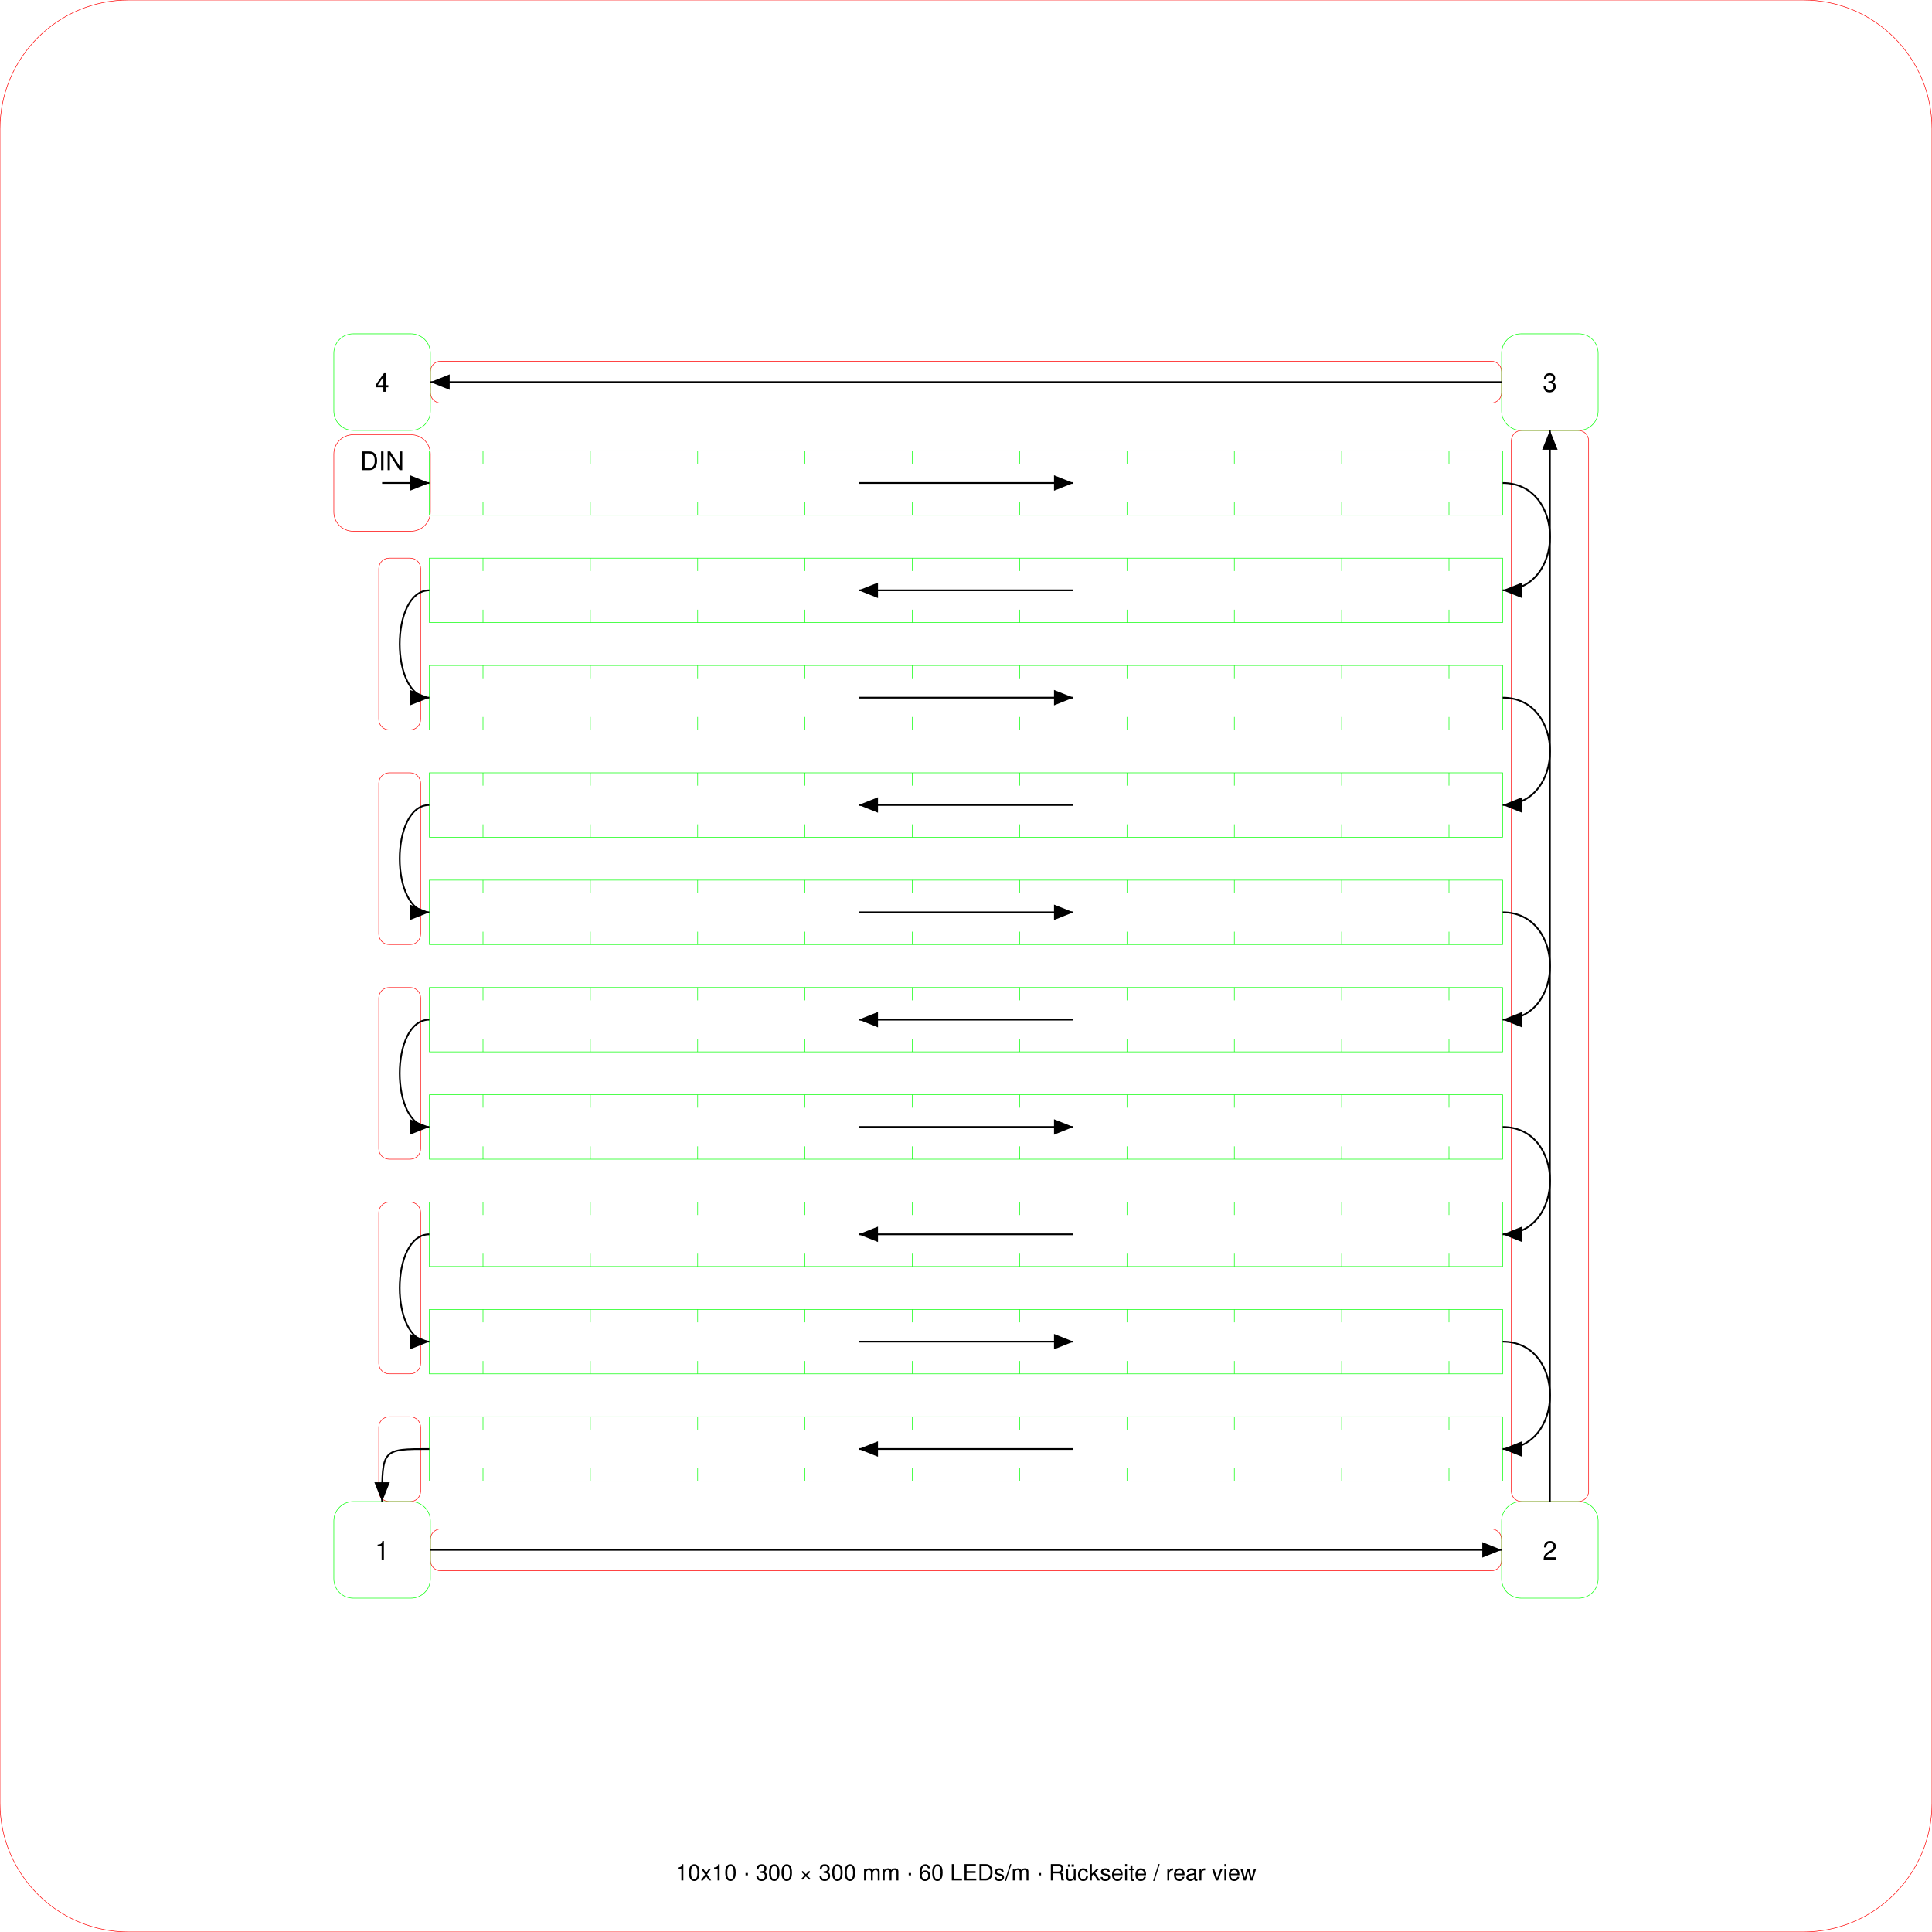
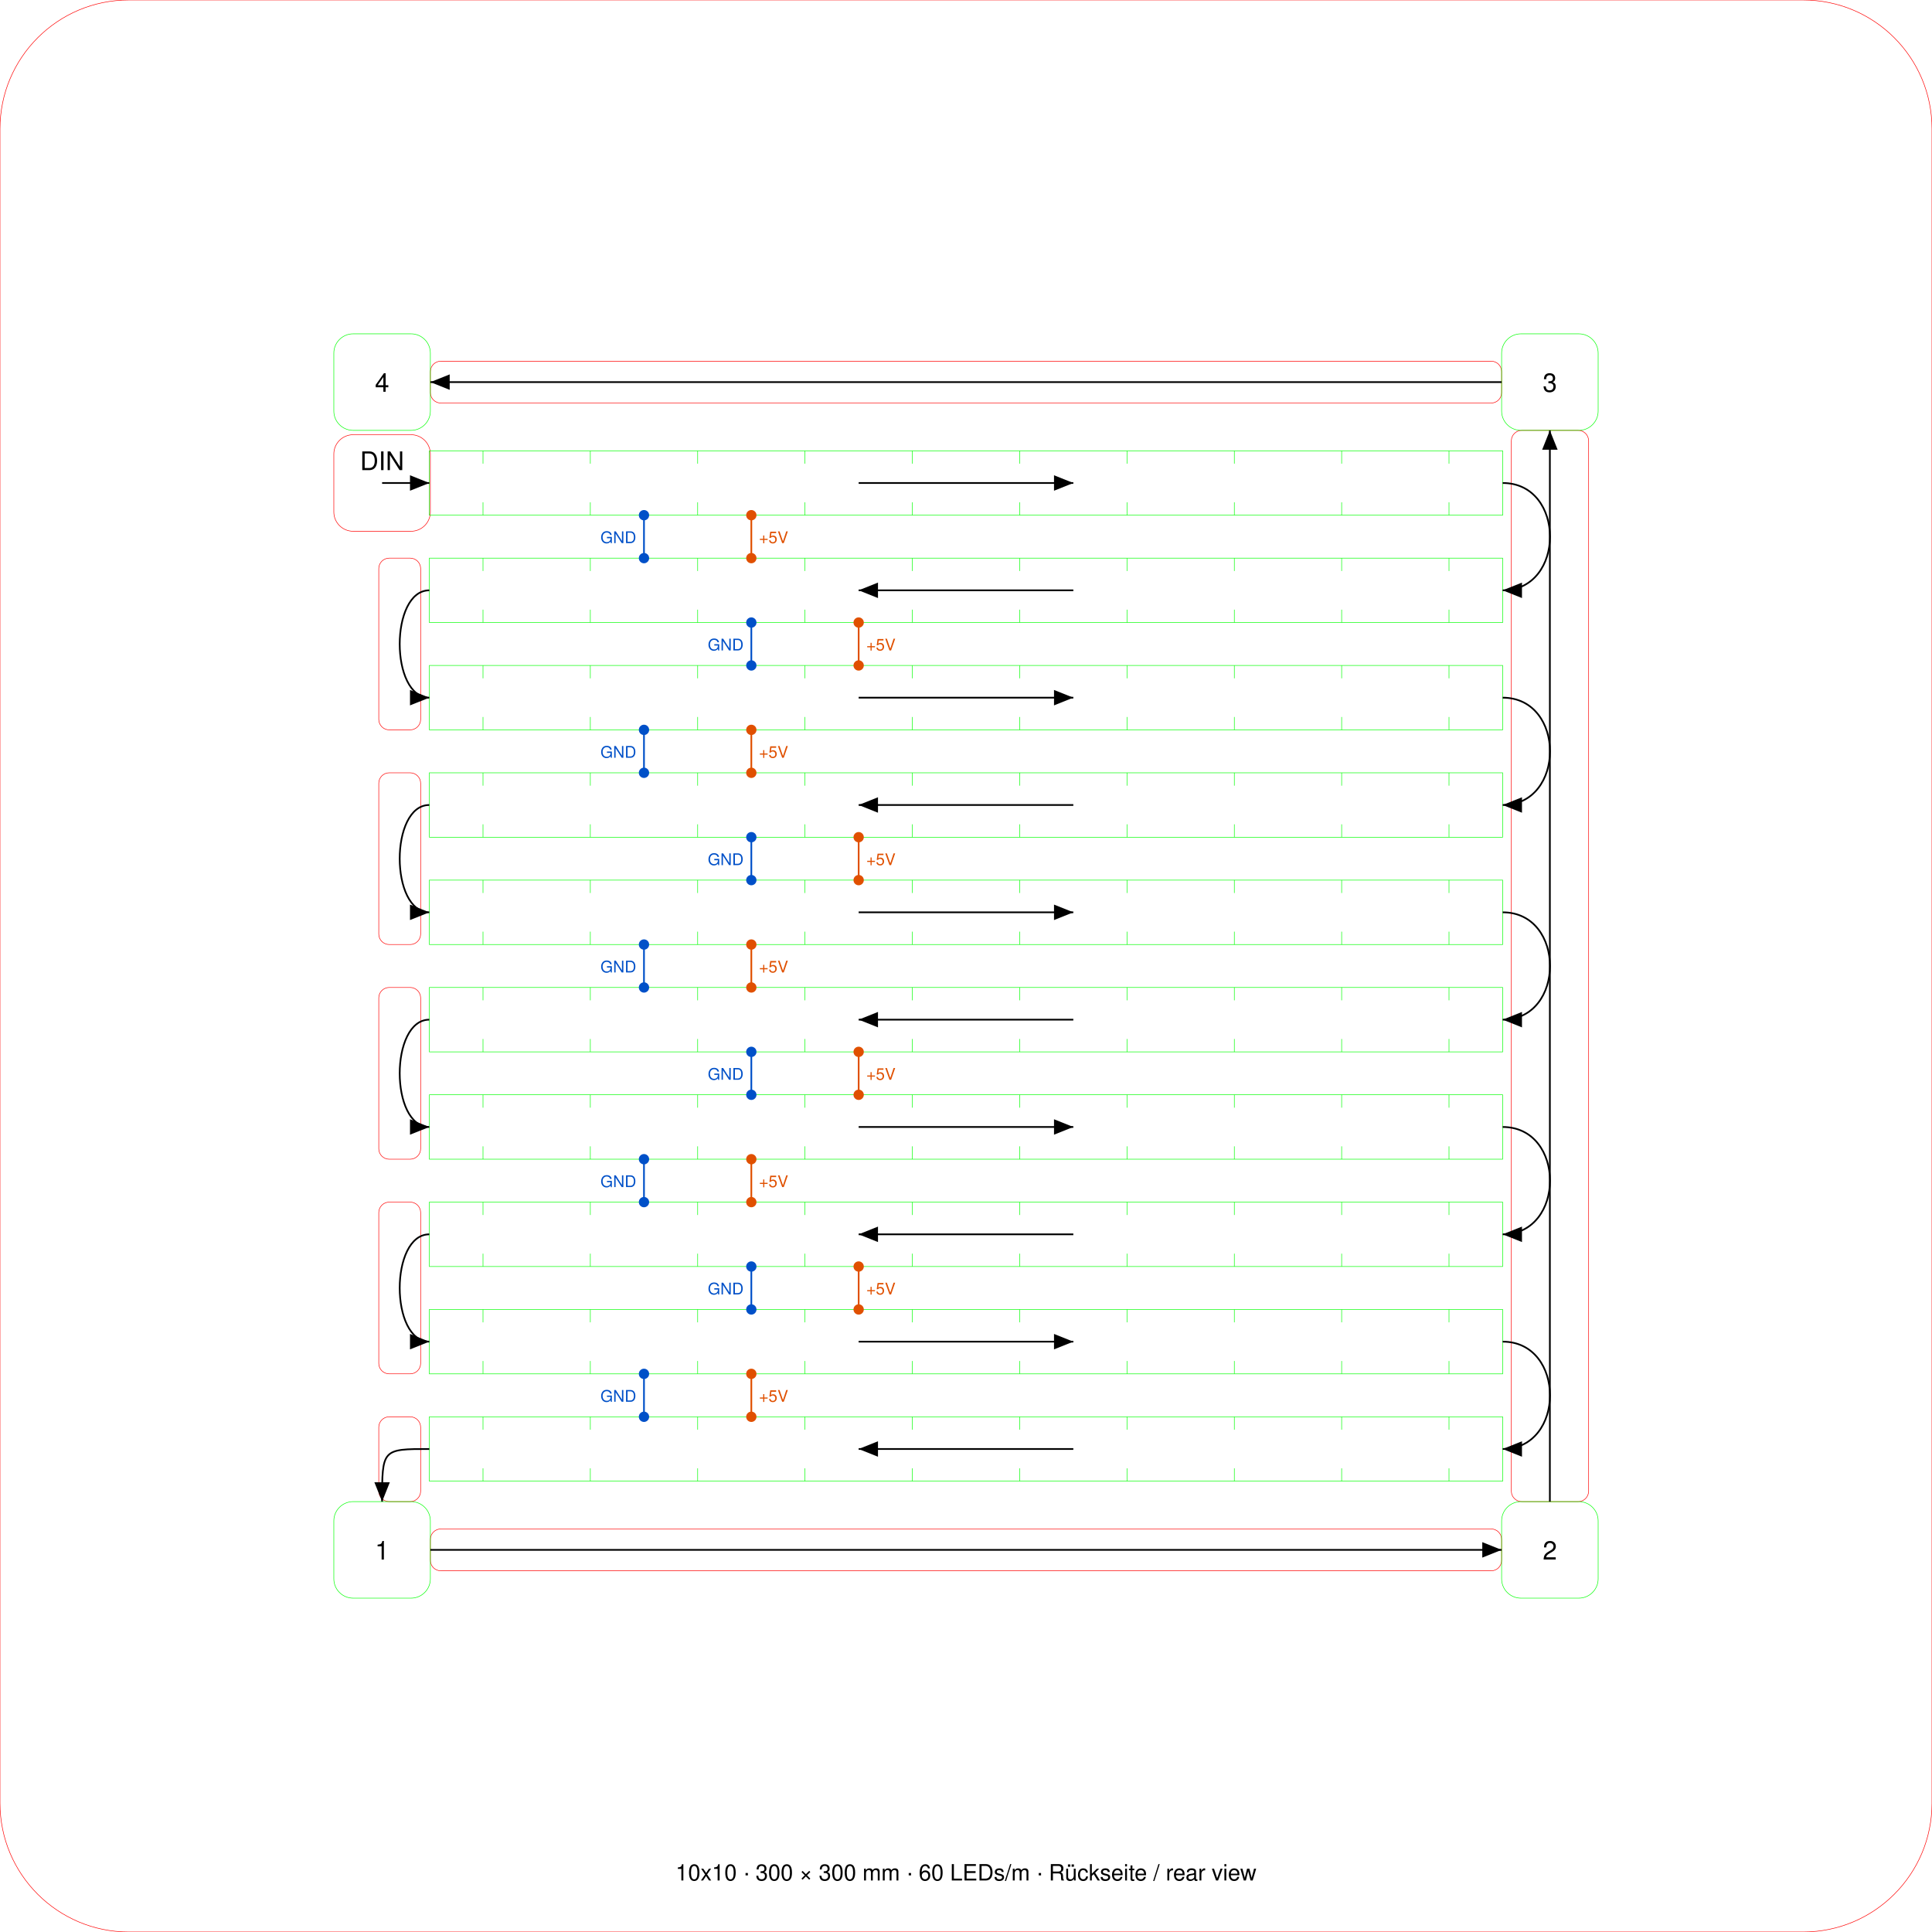
<svg xmlns="http://www.w3.org/2000/svg" version="1.1" width="300mm" height="300mm" viewBox="0 0 850.4 850.4">
  <style type="text/css">
	.cut{fill:none;stroke:#FF0000;stroke-width:0.236;}
	.mark{fill:none;stroke:#00FF00;stroke-width:0.236;}
	.arrow{fill:none;stroke:#000000;stroke-width:0.75;}
	.head{fill:#000000;}
	.label{font-family:'Helvetica';font-size:11.3px;text-anchor:middle;}
	.caption{font-family:'Helvetica';font-size:9.9px;text-anchor:middle;}
+ 	.gnd{fill:none;stroke:#0050C8;stroke-width:0.75;}
+ 	.vcc{fill:none;stroke:#E05000;stroke-width:0.75;}
+ 	.gnddot{fill:#0050C8;}
+ 	.vccdot{fill:#E05000;}
+ 	.gndlabel{fill:#0050C8;font-family:'Helvetica';font-size:7.1px;}
+ 	.vcclabel{fill:#E05000;font-family:'Helvetica';font-size:7.1px;}
</style>
  <g id="montage">
    <rect class="cut" x="0.00" y="0.00" width="850.39" height="850.39" rx="56.69" />
    <rect class="cut" x="166.72" y="245.67" width="18.43" height="75.59" rx="4.61" />
    <rect class="cut" x="166.72" y="340.16" width="18.43" height="75.59" rx="4.61" />
    <rect class="cut" x="166.72" y="434.65" width="18.43" height="75.59" rx="4.61" />
    <rect class="cut" x="166.72" y="529.13" width="18.43" height="75.59" rx="4.61" />
    <rect class="cut" x="189.44" y="158.98" width="471.52" height="18.43" rx="4.61" />
    <rect class="cut" x="189.44" y="672.99" width="471.52" height="18.43" rx="4.61" />
    <rect class="cut" x="665.24" y="189.44" width="34.02" height="471.52" rx="4.61" />
    <rect class="cut" x="166.72" y="623.62" width="18.43" height="37.34" rx="4.61" />
    <rect class="cut" x="146.94" y="191.35" width="42.49" height="42.49" rx="8.50" />
    <rect class="mark" x="188.98" y="198.43" width="472.44" height="28.35" rx="0.00" />
    <line class="mark" x1="637.80" y1="198.43" x2="637.80" y2="204.09" />
    <line class="mark" x1="637.80" y1="226.77" x2="637.80" y2="221.10" />
    <line class="mark" x1="590.55" y1="198.43" x2="590.55" y2="204.09" />
    <line class="mark" x1="590.55" y1="226.77" x2="590.55" y2="221.10" />
    <line class="mark" x1="543.31" y1="198.43" x2="543.31" y2="204.09" />
    <line class="mark" x1="543.31" y1="226.77" x2="543.31" y2="221.10" />
    <line class="mark" x1="496.06" y1="198.43" x2="496.06" y2="204.09" />
    <line class="mark" x1="496.06" y1="226.77" x2="496.06" y2="221.10" />
    <line class="mark" x1="448.82" y1="198.43" x2="448.82" y2="204.09" />
    <line class="mark" x1="448.82" y1="226.77" x2="448.82" y2="221.10" />
    <line class="mark" x1="401.57" y1="198.43" x2="401.57" y2="204.09" />
    <line class="mark" x1="401.57" y1="226.77" x2="401.57" y2="221.10" />
    <line class="mark" x1="354.33" y1="198.43" x2="354.33" y2="204.09" />
    <line class="mark" x1="354.33" y1="226.77" x2="354.33" y2="221.10" />
    <line class="mark" x1="307.09" y1="198.43" x2="307.09" y2="204.09" />
    <line class="mark" x1="307.09" y1="226.77" x2="307.09" y2="221.10" />
    <line class="mark" x1="259.84" y1="198.43" x2="259.84" y2="204.09" />
    <line class="mark" x1="259.84" y1="226.77" x2="259.84" y2="221.10" />
    <line class="mark" x1="212.60" y1="198.43" x2="212.60" y2="204.09" />
    <line class="mark" x1="212.60" y1="226.77" x2="212.60" y2="221.10" />
    <rect class="mark" x="188.98" y="245.67" width="472.44" height="28.35" rx="0.00" />
    <line class="mark" x1="637.80" y1="245.67" x2="637.80" y2="251.34" />
    <line class="mark" x1="637.80" y1="274.02" x2="637.80" y2="268.35" />
    <line class="mark" x1="590.55" y1="245.67" x2="590.55" y2="251.34" />
    <line class="mark" x1="590.55" y1="274.02" x2="590.55" y2="268.35" />
    <line class="mark" x1="543.31" y1="245.67" x2="543.31" y2="251.34" />
    <line class="mark" x1="543.31" y1="274.02" x2="543.31" y2="268.35" />
    <line class="mark" x1="496.06" y1="245.67" x2="496.06" y2="251.34" />
    <line class="mark" x1="496.06" y1="274.02" x2="496.06" y2="268.35" />
    <line class="mark" x1="448.82" y1="245.67" x2="448.82" y2="251.34" />
    <line class="mark" x1="448.82" y1="274.02" x2="448.82" y2="268.35" />
    <line class="mark" x1="401.57" y1="245.67" x2="401.57" y2="251.34" />
    <line class="mark" x1="401.57" y1="274.02" x2="401.57" y2="268.35" />
    <line class="mark" x1="354.33" y1="245.67" x2="354.33" y2="251.34" />
    <line class="mark" x1="354.33" y1="274.02" x2="354.33" y2="268.35" />
    <line class="mark" x1="307.09" y1="245.67" x2="307.09" y2="251.34" />
    <line class="mark" x1="307.09" y1="274.02" x2="307.09" y2="268.35" />
    <line class="mark" x1="259.84" y1="245.67" x2="259.84" y2="251.34" />
    <line class="mark" x1="259.84" y1="274.02" x2="259.84" y2="268.35" />
    <line class="mark" x1="212.60" y1="245.67" x2="212.60" y2="251.34" />
    <line class="mark" x1="212.60" y1="274.02" x2="212.60" y2="268.35" />
    <rect class="mark" x="188.98" y="292.91" width="472.44" height="28.35" rx="0.00" />
    <line class="mark" x1="637.80" y1="292.91" x2="637.80" y2="298.58" />
    <line class="mark" x1="637.80" y1="321.26" x2="637.80" y2="315.59" />
    <line class="mark" x1="590.55" y1="292.91" x2="590.55" y2="298.58" />
    <line class="mark" x1="590.55" y1="321.26" x2="590.55" y2="315.59" />
    <line class="mark" x1="543.31" y1="292.91" x2="543.31" y2="298.58" />
    <line class="mark" x1="543.31" y1="321.26" x2="543.31" y2="315.59" />
    <line class="mark" x1="496.06" y1="292.91" x2="496.06" y2="298.58" />
    <line class="mark" x1="496.06" y1="321.26" x2="496.06" y2="315.59" />
    <line class="mark" x1="448.82" y1="292.91" x2="448.82" y2="298.58" />
    <line class="mark" x1="448.82" y1="321.26" x2="448.82" y2="315.59" />
    <line class="mark" x1="401.57" y1="292.91" x2="401.57" y2="298.58" />
    <line class="mark" x1="401.57" y1="321.26" x2="401.57" y2="315.59" />
    <line class="mark" x1="354.33" y1="292.91" x2="354.33" y2="298.58" />
    <line class="mark" x1="354.33" y1="321.26" x2="354.33" y2="315.59" />
    <line class="mark" x1="307.09" y1="292.91" x2="307.09" y2="298.58" />
    <line class="mark" x1="307.09" y1="321.26" x2="307.09" y2="315.59" />
    <line class="mark" x1="259.84" y1="292.91" x2="259.84" y2="298.58" />
    <line class="mark" x1="259.84" y1="321.26" x2="259.84" y2="315.59" />
    <line class="mark" x1="212.60" y1="292.91" x2="212.60" y2="298.58" />
    <line class="mark" x1="212.60" y1="321.26" x2="212.60" y2="315.59" />
    <rect class="mark" x="188.98" y="340.16" width="472.44" height="28.35" rx="0.00" />
    <line class="mark" x1="637.80" y1="340.16" x2="637.80" y2="345.83" />
    <line class="mark" x1="637.80" y1="368.50" x2="637.80" y2="362.83" />
    <line class="mark" x1="590.55" y1="340.16" x2="590.55" y2="345.83" />
    <line class="mark" x1="590.55" y1="368.50" x2="590.55" y2="362.83" />
    <line class="mark" x1="543.31" y1="340.16" x2="543.31" y2="345.83" />
    <line class="mark" x1="543.31" y1="368.50" x2="543.31" y2="362.83" />
    <line class="mark" x1="496.06" y1="340.16" x2="496.06" y2="345.83" />
    <line class="mark" x1="496.06" y1="368.50" x2="496.06" y2="362.83" />
    <line class="mark" x1="448.82" y1="340.16" x2="448.82" y2="345.83" />
    <line class="mark" x1="448.82" y1="368.50" x2="448.82" y2="362.83" />
    <line class="mark" x1="401.57" y1="340.16" x2="401.57" y2="345.83" />
    <line class="mark" x1="401.57" y1="368.50" x2="401.57" y2="362.83" />
    <line class="mark" x1="354.33" y1="340.16" x2="354.33" y2="345.83" />
    <line class="mark" x1="354.33" y1="368.50" x2="354.33" y2="362.83" />
    <line class="mark" x1="307.09" y1="340.16" x2="307.09" y2="345.83" />
    <line class="mark" x1="307.09" y1="368.50" x2="307.09" y2="362.83" />
    <line class="mark" x1="259.84" y1="340.16" x2="259.84" y2="345.83" />
    <line class="mark" x1="259.84" y1="368.50" x2="259.84" y2="362.83" />
    <line class="mark" x1="212.60" y1="340.16" x2="212.60" y2="345.83" />
    <line class="mark" x1="212.60" y1="368.50" x2="212.60" y2="362.83" />
    <rect class="mark" x="188.98" y="387.40" width="472.44" height="28.35" rx="0.00" />
    <line class="mark" x1="637.80" y1="387.40" x2="637.80" y2="393.07" />
    <line class="mark" x1="637.80" y1="415.75" x2="637.80" y2="410.08" />
    <line class="mark" x1="590.55" y1="387.40" x2="590.55" y2="393.07" />
    <line class="mark" x1="590.55" y1="415.75" x2="590.55" y2="410.08" />
    <line class="mark" x1="543.31" y1="387.40" x2="543.31" y2="393.07" />
    <line class="mark" x1="543.31" y1="415.75" x2="543.31" y2="410.08" />
    <line class="mark" x1="496.06" y1="387.40" x2="496.06" y2="393.07" />
    <line class="mark" x1="496.06" y1="415.75" x2="496.06" y2="410.08" />
    <line class="mark" x1="448.82" y1="387.40" x2="448.82" y2="393.07" />
    <line class="mark" x1="448.82" y1="415.75" x2="448.82" y2="410.08" />
    <line class="mark" x1="401.57" y1="387.40" x2="401.57" y2="393.07" />
    <line class="mark" x1="401.57" y1="415.75" x2="401.57" y2="410.08" />
    <line class="mark" x1="354.33" y1="387.40" x2="354.33" y2="393.07" />
    <line class="mark" x1="354.33" y1="415.75" x2="354.33" y2="410.08" />
    <line class="mark" x1="307.09" y1="387.40" x2="307.09" y2="393.07" />
    <line class="mark" x1="307.09" y1="415.75" x2="307.09" y2="410.08" />
    <line class="mark" x1="259.84" y1="387.40" x2="259.84" y2="393.07" />
    <line class="mark" x1="259.84" y1="415.75" x2="259.84" y2="410.08" />
    <line class="mark" x1="212.60" y1="387.40" x2="212.60" y2="393.07" />
    <line class="mark" x1="212.60" y1="415.75" x2="212.60" y2="410.08" />
    <rect class="mark" x="188.98" y="434.65" width="472.44" height="28.35" rx="0.00" />
    <line class="mark" x1="637.80" y1="434.65" x2="637.80" y2="440.31" />
    <line class="mark" x1="637.80" y1="462.99" x2="637.80" y2="457.32" />
    <line class="mark" x1="590.55" y1="434.65" x2="590.55" y2="440.31" />
    <line class="mark" x1="590.55" y1="462.99" x2="590.55" y2="457.32" />
    <line class="mark" x1="543.31" y1="434.65" x2="543.31" y2="440.31" />
    <line class="mark" x1="543.31" y1="462.99" x2="543.31" y2="457.32" />
    <line class="mark" x1="496.06" y1="434.65" x2="496.06" y2="440.31" />
    <line class="mark" x1="496.06" y1="462.99" x2="496.06" y2="457.32" />
    <line class="mark" x1="448.82" y1="434.65" x2="448.82" y2="440.31" />
    <line class="mark" x1="448.82" y1="462.99" x2="448.82" y2="457.32" />
    <line class="mark" x1="401.57" y1="434.65" x2="401.57" y2="440.31" />
    <line class="mark" x1="401.57" y1="462.99" x2="401.57" y2="457.32" />
    <line class="mark" x1="354.33" y1="434.65" x2="354.33" y2="440.31" />
    <line class="mark" x1="354.33" y1="462.99" x2="354.33" y2="457.32" />
    <line class="mark" x1="307.09" y1="434.65" x2="307.09" y2="440.31" />
    <line class="mark" x1="307.09" y1="462.99" x2="307.09" y2="457.32" />
    <line class="mark" x1="259.84" y1="434.65" x2="259.84" y2="440.31" />
    <line class="mark" x1="259.84" y1="462.99" x2="259.84" y2="457.32" />
    <line class="mark" x1="212.60" y1="434.65" x2="212.60" y2="440.31" />
    <line class="mark" x1="212.60" y1="462.99" x2="212.60" y2="457.32" />
    <rect class="mark" x="188.98" y="481.89" width="472.44" height="28.35" rx="0.00" />
    <line class="mark" x1="637.80" y1="481.89" x2="637.80" y2="487.56" />
    <line class="mark" x1="637.80" y1="510.24" x2="637.80" y2="504.57" />
    <line class="mark" x1="590.55" y1="481.89" x2="590.55" y2="487.56" />
    <line class="mark" x1="590.55" y1="510.24" x2="590.55" y2="504.57" />
    <line class="mark" x1="543.31" y1="481.89" x2="543.31" y2="487.56" />
    <line class="mark" x1="543.31" y1="510.24" x2="543.31" y2="504.57" />
    <line class="mark" x1="496.06" y1="481.89" x2="496.06" y2="487.56" />
    <line class="mark" x1="496.06" y1="510.24" x2="496.06" y2="504.57" />
    <line class="mark" x1="448.82" y1="481.89" x2="448.82" y2="487.56" />
    <line class="mark" x1="448.82" y1="510.24" x2="448.82" y2="504.57" />
    <line class="mark" x1="401.57" y1="481.89" x2="401.57" y2="487.56" />
    <line class="mark" x1="401.57" y1="510.24" x2="401.57" y2="504.57" />
    <line class="mark" x1="354.33" y1="481.89" x2="354.33" y2="487.56" />
    <line class="mark" x1="354.33" y1="510.24" x2="354.33" y2="504.57" />
    <line class="mark" x1="307.09" y1="481.89" x2="307.09" y2="487.56" />
    <line class="mark" x1="307.09" y1="510.24" x2="307.09" y2="504.57" />
    <line class="mark" x1="259.84" y1="481.89" x2="259.84" y2="487.56" />
    <line class="mark" x1="259.84" y1="510.24" x2="259.84" y2="504.57" />
    <line class="mark" x1="212.60" y1="481.89" x2="212.60" y2="487.56" />
    <line class="mark" x1="212.60" y1="510.24" x2="212.60" y2="504.57" />
    <rect class="mark" x="188.98" y="529.13" width="472.44" height="28.35" rx="0.00" />
    <line class="mark" x1="637.80" y1="529.13" x2="637.80" y2="534.80" />
    <line class="mark" x1="637.80" y1="557.48" x2="637.80" y2="551.81" />
    <line class="mark" x1="590.55" y1="529.13" x2="590.55" y2="534.80" />
    <line class="mark" x1="590.55" y1="557.48" x2="590.55" y2="551.81" />
    <line class="mark" x1="543.31" y1="529.13" x2="543.31" y2="534.80" />
    <line class="mark" x1="543.31" y1="557.48" x2="543.31" y2="551.81" />
    <line class="mark" x1="496.06" y1="529.13" x2="496.06" y2="534.80" />
    <line class="mark" x1="496.06" y1="557.48" x2="496.06" y2="551.81" />
    <line class="mark" x1="448.82" y1="529.13" x2="448.82" y2="534.80" />
    <line class="mark" x1="448.82" y1="557.48" x2="448.82" y2="551.81" />
    <line class="mark" x1="401.57" y1="529.13" x2="401.57" y2="534.80" />
    <line class="mark" x1="401.57" y1="557.48" x2="401.57" y2="551.81" />
    <line class="mark" x1="354.33" y1="529.13" x2="354.33" y2="534.80" />
    <line class="mark" x1="354.33" y1="557.48" x2="354.33" y2="551.81" />
    <line class="mark" x1="307.09" y1="529.13" x2="307.09" y2="534.80" />
    <line class="mark" x1="307.09" y1="557.48" x2="307.09" y2="551.81" />
    <line class="mark" x1="259.84" y1="529.13" x2="259.84" y2="534.80" />
    <line class="mark" x1="259.84" y1="557.48" x2="259.84" y2="551.81" />
    <line class="mark" x1="212.60" y1="529.13" x2="212.60" y2="534.80" />
    <line class="mark" x1="212.60" y1="557.48" x2="212.60" y2="551.81" />
    <rect class="mark" x="188.98" y="576.38" width="472.44" height="28.35" rx="0.00" />
    <line class="mark" x1="637.80" y1="576.38" x2="637.80" y2="582.05" />
    <line class="mark" x1="637.80" y1="604.72" x2="637.80" y2="599.06" />
    <line class="mark" x1="590.55" y1="576.38" x2="590.55" y2="582.05" />
    <line class="mark" x1="590.55" y1="604.72" x2="590.55" y2="599.06" />
    <line class="mark" x1="543.31" y1="576.38" x2="543.31" y2="582.05" />
    <line class="mark" x1="543.31" y1="604.72" x2="543.31" y2="599.06" />
    <line class="mark" x1="496.06" y1="576.38" x2="496.06" y2="582.05" />
    <line class="mark" x1="496.06" y1="604.72" x2="496.06" y2="599.06" />
    <line class="mark" x1="448.82" y1="576.38" x2="448.82" y2="582.05" />
    <line class="mark" x1="448.82" y1="604.72" x2="448.82" y2="599.06" />
    <line class="mark" x1="401.57" y1="576.38" x2="401.57" y2="582.05" />
    <line class="mark" x1="401.57" y1="604.72" x2="401.57" y2="599.06" />
    <line class="mark" x1="354.33" y1="576.38" x2="354.33" y2="582.05" />
    <line class="mark" x1="354.33" y1="604.72" x2="354.33" y2="599.06" />
    <line class="mark" x1="307.09" y1="576.38" x2="307.09" y2="582.05" />
    <line class="mark" x1="307.09" y1="604.72" x2="307.09" y2="599.06" />
    <line class="mark" x1="259.84" y1="576.38" x2="259.84" y2="582.05" />
    <line class="mark" x1="259.84" y1="604.72" x2="259.84" y2="599.06" />
    <line class="mark" x1="212.60" y1="576.38" x2="212.60" y2="582.05" />
    <line class="mark" x1="212.60" y1="604.72" x2="212.60" y2="599.06" />
    <rect class="mark" x="188.98" y="623.62" width="472.44" height="28.35" rx="0.00" />
    <line class="mark" x1="637.80" y1="623.62" x2="637.80" y2="629.29" />
    <line class="mark" x1="637.80" y1="651.97" x2="637.80" y2="646.30" />
    <line class="mark" x1="590.55" y1="623.62" x2="590.55" y2="629.29" />
    <line class="mark" x1="590.55" y1="651.97" x2="590.55" y2="646.30" />
    <line class="mark" x1="543.31" y1="623.62" x2="543.31" y2="629.29" />
    <line class="mark" x1="543.31" y1="651.97" x2="543.31" y2="646.30" />
    <line class="mark" x1="496.06" y1="623.62" x2="496.06" y2="629.29" />
    <line class="mark" x1="496.06" y1="651.97" x2="496.06" y2="646.30" />
    <line class="mark" x1="448.82" y1="623.62" x2="448.82" y2="629.29" />
    <line class="mark" x1="448.82" y1="651.97" x2="448.82" y2="646.30" />
    <line class="mark" x1="401.57" y1="623.62" x2="401.57" y2="629.29" />
    <line class="mark" x1="401.57" y1="651.97" x2="401.57" y2="646.30" />
    <line class="mark" x1="354.33" y1="623.62" x2="354.33" y2="629.29" />
    <line class="mark" x1="354.33" y1="651.97" x2="354.33" y2="646.30" />
    <line class="mark" x1="307.09" y1="623.62" x2="307.09" y2="629.29" />
    <line class="mark" x1="307.09" y1="651.97" x2="307.09" y2="646.30" />
    <line class="mark" x1="259.84" y1="623.62" x2="259.84" y2="629.29" />
    <line class="mark" x1="259.84" y1="651.97" x2="259.84" y2="646.30" />
    <line class="mark" x1="212.60" y1="623.62" x2="212.60" y2="629.29" />
    <line class="mark" x1="212.60" y1="651.97" x2="212.60" y2="646.30" />
    <rect class="mark" x="146.94" y="146.94" width="42.49" height="42.49" rx="8.50" />
    <rect class="mark" x="660.96" y="146.94" width="42.49" height="42.49" rx="8.50" />
    <rect class="mark" x="146.94" y="660.96" width="42.49" height="42.49" rx="8.50" />
    <rect class="mark" x="660.96" y="660.96" width="42.49" height="42.49" rx="8.50" />
  </g>
  <g id="direction">
    <line class="arrow" x1="168.19" y1="212.60" x2="188.98" y2="212.60" />
    <polygon class="head" points="188.98,212.60 180.47,216.00 180.47,209.20" />
    <text class="label" x="168.19" y="206.93">DIN</text>
    <line class="arrow" x1="377.95" y1="212.60" x2="472.44" y2="212.60" />
    <polygon class="head" points="472.44,212.60 463.94,216.00 463.94,209.20" />
    <line class="arrow" x1="472.44" y1="259.84" x2="377.95" y2="259.84" />
    <polygon class="head" points="377.95,259.84 386.46,256.44 386.46,263.24" />
    <line class="arrow" x1="377.95" y1="307.09" x2="472.44" y2="307.09" />
    <polygon class="head" points="472.44,307.09 463.94,310.49 463.94,303.69" />
    <line class="arrow" x1="472.44" y1="354.33" x2="377.95" y2="354.33" />
    <polygon class="head" points="377.95,354.33 386.46,350.93 386.46,357.73" />
    <line class="arrow" x1="377.95" y1="401.57" x2="472.44" y2="401.57" />
    <polygon class="head" points="472.44,401.57 463.94,404.98 463.94,398.17" />
    <line class="arrow" x1="472.44" y1="448.82" x2="377.95" y2="448.82" />
    <polygon class="head" points="377.95,448.82 386.46,445.42 386.46,452.22" />
    <line class="arrow" x1="377.95" y1="496.06" x2="472.44" y2="496.06" />
    <polygon class="head" points="472.44,496.06 463.94,499.46 463.94,492.66" />
    <line class="arrow" x1="472.44" y1="543.31" x2="377.95" y2="543.31" />
    <polygon class="head" points="377.95,543.31 386.46,539.91 386.46,546.71" />
    <line class="arrow" x1="377.95" y1="590.55" x2="472.44" y2="590.55" />
    <polygon class="head" points="472.44,590.55 463.94,593.95 463.94,587.15" />
    <line class="arrow" x1="472.44" y1="637.80" x2="377.95" y2="637.80" />
    <polygon class="head" points="377.95,637.80 386.46,634.39 386.46,641.20" />
    <path class="arrow" d="M661.42,212.60 C689.20,212.60 689.20,259.84 661.42,259.84" />
    <polygon class="head" points="661.42,259.84 669.92,256.44 669.92,263.24" />
    <path class="arrow" d="M188.98,259.84 C171.59,259.84 171.59,307.09 188.98,307.09" />
    <polygon class="head" points="188.98,307.09 180.47,310.49 180.47,303.69" />
    <path class="arrow" d="M661.42,307.09 C689.20,307.09 689.20,354.33 661.42,354.33" />
    <polygon class="head" points="661.42,354.33 669.92,350.93 669.92,357.73" />
    <path class="arrow" d="M188.98,354.33 C171.59,354.33 171.59,401.57 188.98,401.57" />
    <polygon class="head" points="188.98,401.57 180.47,404.98 180.47,398.17" />
    <path class="arrow" d="M661.42,401.57 C689.20,401.57 689.20,448.82 661.42,448.82" />
    <polygon class="head" points="661.42,448.82 669.92,445.42 669.92,452.22" />
    <path class="arrow" d="M188.98,448.82 C171.59,448.82 171.59,496.06 188.98,496.06" />
    <polygon class="head" points="188.98,496.06 180.47,499.46 180.47,492.66" />
    <path class="arrow" d="M661.42,496.06 C689.20,496.06 689.20,543.31 661.42,543.31" />
    <polygon class="head" points="661.42,543.31 669.92,539.91 669.92,546.71" />
    <path class="arrow" d="M188.98,543.31 C171.59,543.31 171.59,590.55 188.98,590.55" />
    <polygon class="head" points="188.98,590.55 180.47,593.95 180.47,587.15" />
    <path class="arrow" d="M661.42,590.55 C689.20,590.55 689.20,637.80 661.42,637.80" />
    <polygon class="head" points="661.42,637.80 669.92,634.39 669.92,641.20" />
    <path class="arrow" d="M188.98,637.80 C168.19,637.80 168.19,637.80 168.19,660.96" />
    <polygon class="head" points="168.19,660.96 164.79,652.45 171.59,652.45" />
    <line class="arrow" x1="189.44" y1="682.20" x2="660.96" y2="682.20" />
    <polygon class="head" points="660.96,682.20 652.45,685.61 652.45,678.80" />
    <line class="arrow" x1="682.20" y1="660.96" x2="682.20" y2="189.44" />
    <polygon class="head" points="682.20,189.44 685.61,197.94 678.80,197.94" />
    <line class="arrow" x1="660.96" y1="168.19" x2="189.44" y2="168.19" />
    <polygon class="head" points="189.44,168.19 197.94,164.79 197.94,171.59" />
    <text class="label" x="168.19" y="686.46">1</text>
    <text class="label" x="682.20" y="686.46">2</text>
    <text class="label" x="682.20" y="172.44">3</text>
    <text class="label" x="168.19" y="172.44">4</text>
    <text class="caption" x="425.20" y="827.72">10x10 · 300 × 300 mm · 60 LEDs/m · Rückseite / rear view</text>
  </g>
+   <g id="power">
+     <line class="gnd" x1="283.46" y1="226.77" x2="283.46" y2="245.67" />
+     <circle class="gnddot" cx="283.46" cy="226.77" r="2.27" />
+     <circle class="gnddot" cx="283.46" cy="245.67" r="2.27" />
+     <text class="gndlabel" x="280.06" y="239.06" text-anchor="end">GND</text>
+     <line class="vcc" x1="330.71" y1="226.77" x2="330.71" y2="245.67" />
+     <circle class="vccdot" cx="330.71" cy="226.77" r="2.27" />
+     <circle class="vccdot" cx="330.71" cy="245.67" r="2.27" />
+     <text class="vcclabel" x="334.11" y="239.06" text-anchor="start">+5V</text>
+     <line class="gnd" x1="330.71" y1="274.02" x2="330.71" y2="292.91" />
+     <circle class="gnddot" cx="330.71" cy="274.02" r="2.27" />
+     <circle class="gnddot" cx="330.71" cy="292.91" r="2.27" />
+     <text class="gndlabel" x="327.31" y="286.30" text-anchor="end">GND</text>
+     <line class="vcc" x1="377.95" y1="274.02" x2="377.95" y2="292.91" />
+     <circle class="vccdot" cx="377.95" cy="274.02" r="2.27" />
+     <circle class="vccdot" cx="377.95" cy="292.91" r="2.27" />
+     <text class="vcclabel" x="381.35" y="286.30" text-anchor="start">+5V</text>
+     <line class="gnd" x1="283.46" y1="321.26" x2="283.46" y2="340.16" />
+     <circle class="gnddot" cx="283.46" cy="321.26" r="2.27" />
+     <circle class="gnddot" cx="283.46" cy="340.16" r="2.27" />
+     <text class="gndlabel" x="280.06" y="333.54" text-anchor="end">GND</text>
+     <line class="vcc" x1="330.71" y1="321.26" x2="330.71" y2="340.16" />
+     <circle class="vccdot" cx="330.71" cy="321.26" r="2.27" />
+     <circle class="vccdot" cx="330.71" cy="340.16" r="2.27" />
+     <text class="vcclabel" x="334.11" y="333.54" text-anchor="start">+5V</text>
+     <line class="gnd" x1="330.71" y1="368.50" x2="330.71" y2="387.40" />
+     <circle class="gnddot" cx="330.71" cy="368.50" r="2.27" />
+     <circle class="gnddot" cx="330.71" cy="387.40" r="2.27" />
+     <text class="gndlabel" x="327.31" y="380.79" text-anchor="end">GND</text>
+     <line class="vcc" x1="377.95" y1="368.50" x2="377.95" y2="387.40" />
+     <circle class="vccdot" cx="377.95" cy="368.50" r="2.27" />
+     <circle class="vccdot" cx="377.95" cy="387.40" r="2.27" />
+     <text class="vcclabel" x="381.35" y="380.79" text-anchor="start">+5V</text>
+     <line class="gnd" x1="283.46" y1="415.75" x2="283.46" y2="434.65" />
+     <circle class="gnddot" cx="283.46" cy="415.75" r="2.27" />
+     <circle class="gnddot" cx="283.46" cy="434.65" r="2.27" />
+     <text class="gndlabel" x="280.06" y="428.03" text-anchor="end">GND</text>
+     <line class="vcc" x1="330.71" y1="415.75" x2="330.71" y2="434.65" />
+     <circle class="vccdot" cx="330.71" cy="415.75" r="2.27" />
+     <circle class="vccdot" cx="330.71" cy="434.65" r="2.27" />
+     <text class="vcclabel" x="334.11" y="428.03" text-anchor="start">+5V</text>
+     <line class="gnd" x1="330.71" y1="462.99" x2="330.71" y2="481.89" />
+     <circle class="gnddot" cx="330.71" cy="462.99" r="2.27" />
+     <circle class="gnddot" cx="330.71" cy="481.89" r="2.27" />
+     <text class="gndlabel" x="327.31" y="475.28" text-anchor="end">GND</text>
+     <line class="vcc" x1="377.95" y1="462.99" x2="377.95" y2="481.89" />
+     <circle class="vccdot" cx="377.95" cy="462.99" r="2.27" />
+     <circle class="vccdot" cx="377.95" cy="481.89" r="2.27" />
+     <text class="vcclabel" x="381.35" y="475.28" text-anchor="start">+5V</text>
+     <line class="gnd" x1="283.46" y1="510.24" x2="283.46" y2="529.13" />
+     <circle class="gnddot" cx="283.46" cy="510.24" r="2.27" />
+     <circle class="gnddot" cx="283.46" cy="529.13" r="2.27" />
+     <text class="gndlabel" x="280.06" y="522.52" text-anchor="end">GND</text>
+     <line class="vcc" x1="330.71" y1="510.24" x2="330.71" y2="529.13" />
+     <circle class="vccdot" cx="330.71" cy="510.24" r="2.27" />
+     <circle class="vccdot" cx="330.71" cy="529.13" r="2.27" />
+     <text class="vcclabel" x="334.11" y="522.52" text-anchor="start">+5V</text>
+     <line class="gnd" x1="330.71" y1="557.48" x2="330.71" y2="576.38" />
+     <circle class="gnddot" cx="330.71" cy="557.48" r="2.27" />
+     <circle class="gnddot" cx="330.71" cy="576.38" r="2.27" />
+     <text class="gndlabel" x="327.31" y="569.76" text-anchor="end">GND</text>
+     <line class="vcc" x1="377.95" y1="557.48" x2="377.95" y2="576.38" />
+     <circle class="vccdot" cx="377.95" cy="557.48" r="2.27" />
+     <circle class="vccdot" cx="377.95" cy="576.38" r="2.27" />
+     <text class="vcclabel" x="381.35" y="569.76" text-anchor="start">+5V</text>
+     <line class="gnd" x1="283.46" y1="604.72" x2="283.46" y2="623.62" />
+     <circle class="gnddot" cx="283.46" cy="604.72" r="2.27" />
+     <circle class="gnddot" cx="283.46" cy="623.62" r="2.27" />
+     <text class="gndlabel" x="280.06" y="617.01" text-anchor="end">GND</text>
+     <line class="vcc" x1="330.71" y1="604.72" x2="330.71" y2="623.62" />
+     <circle class="vccdot" cx="330.71" cy="604.72" r="2.27" />
+     <circle class="vccdot" cx="330.71" cy="623.62" r="2.27" />
+     <text class="vcclabel" x="334.11" y="617.01" text-anchor="start">+5V</text>
+   </g>
</svg>
